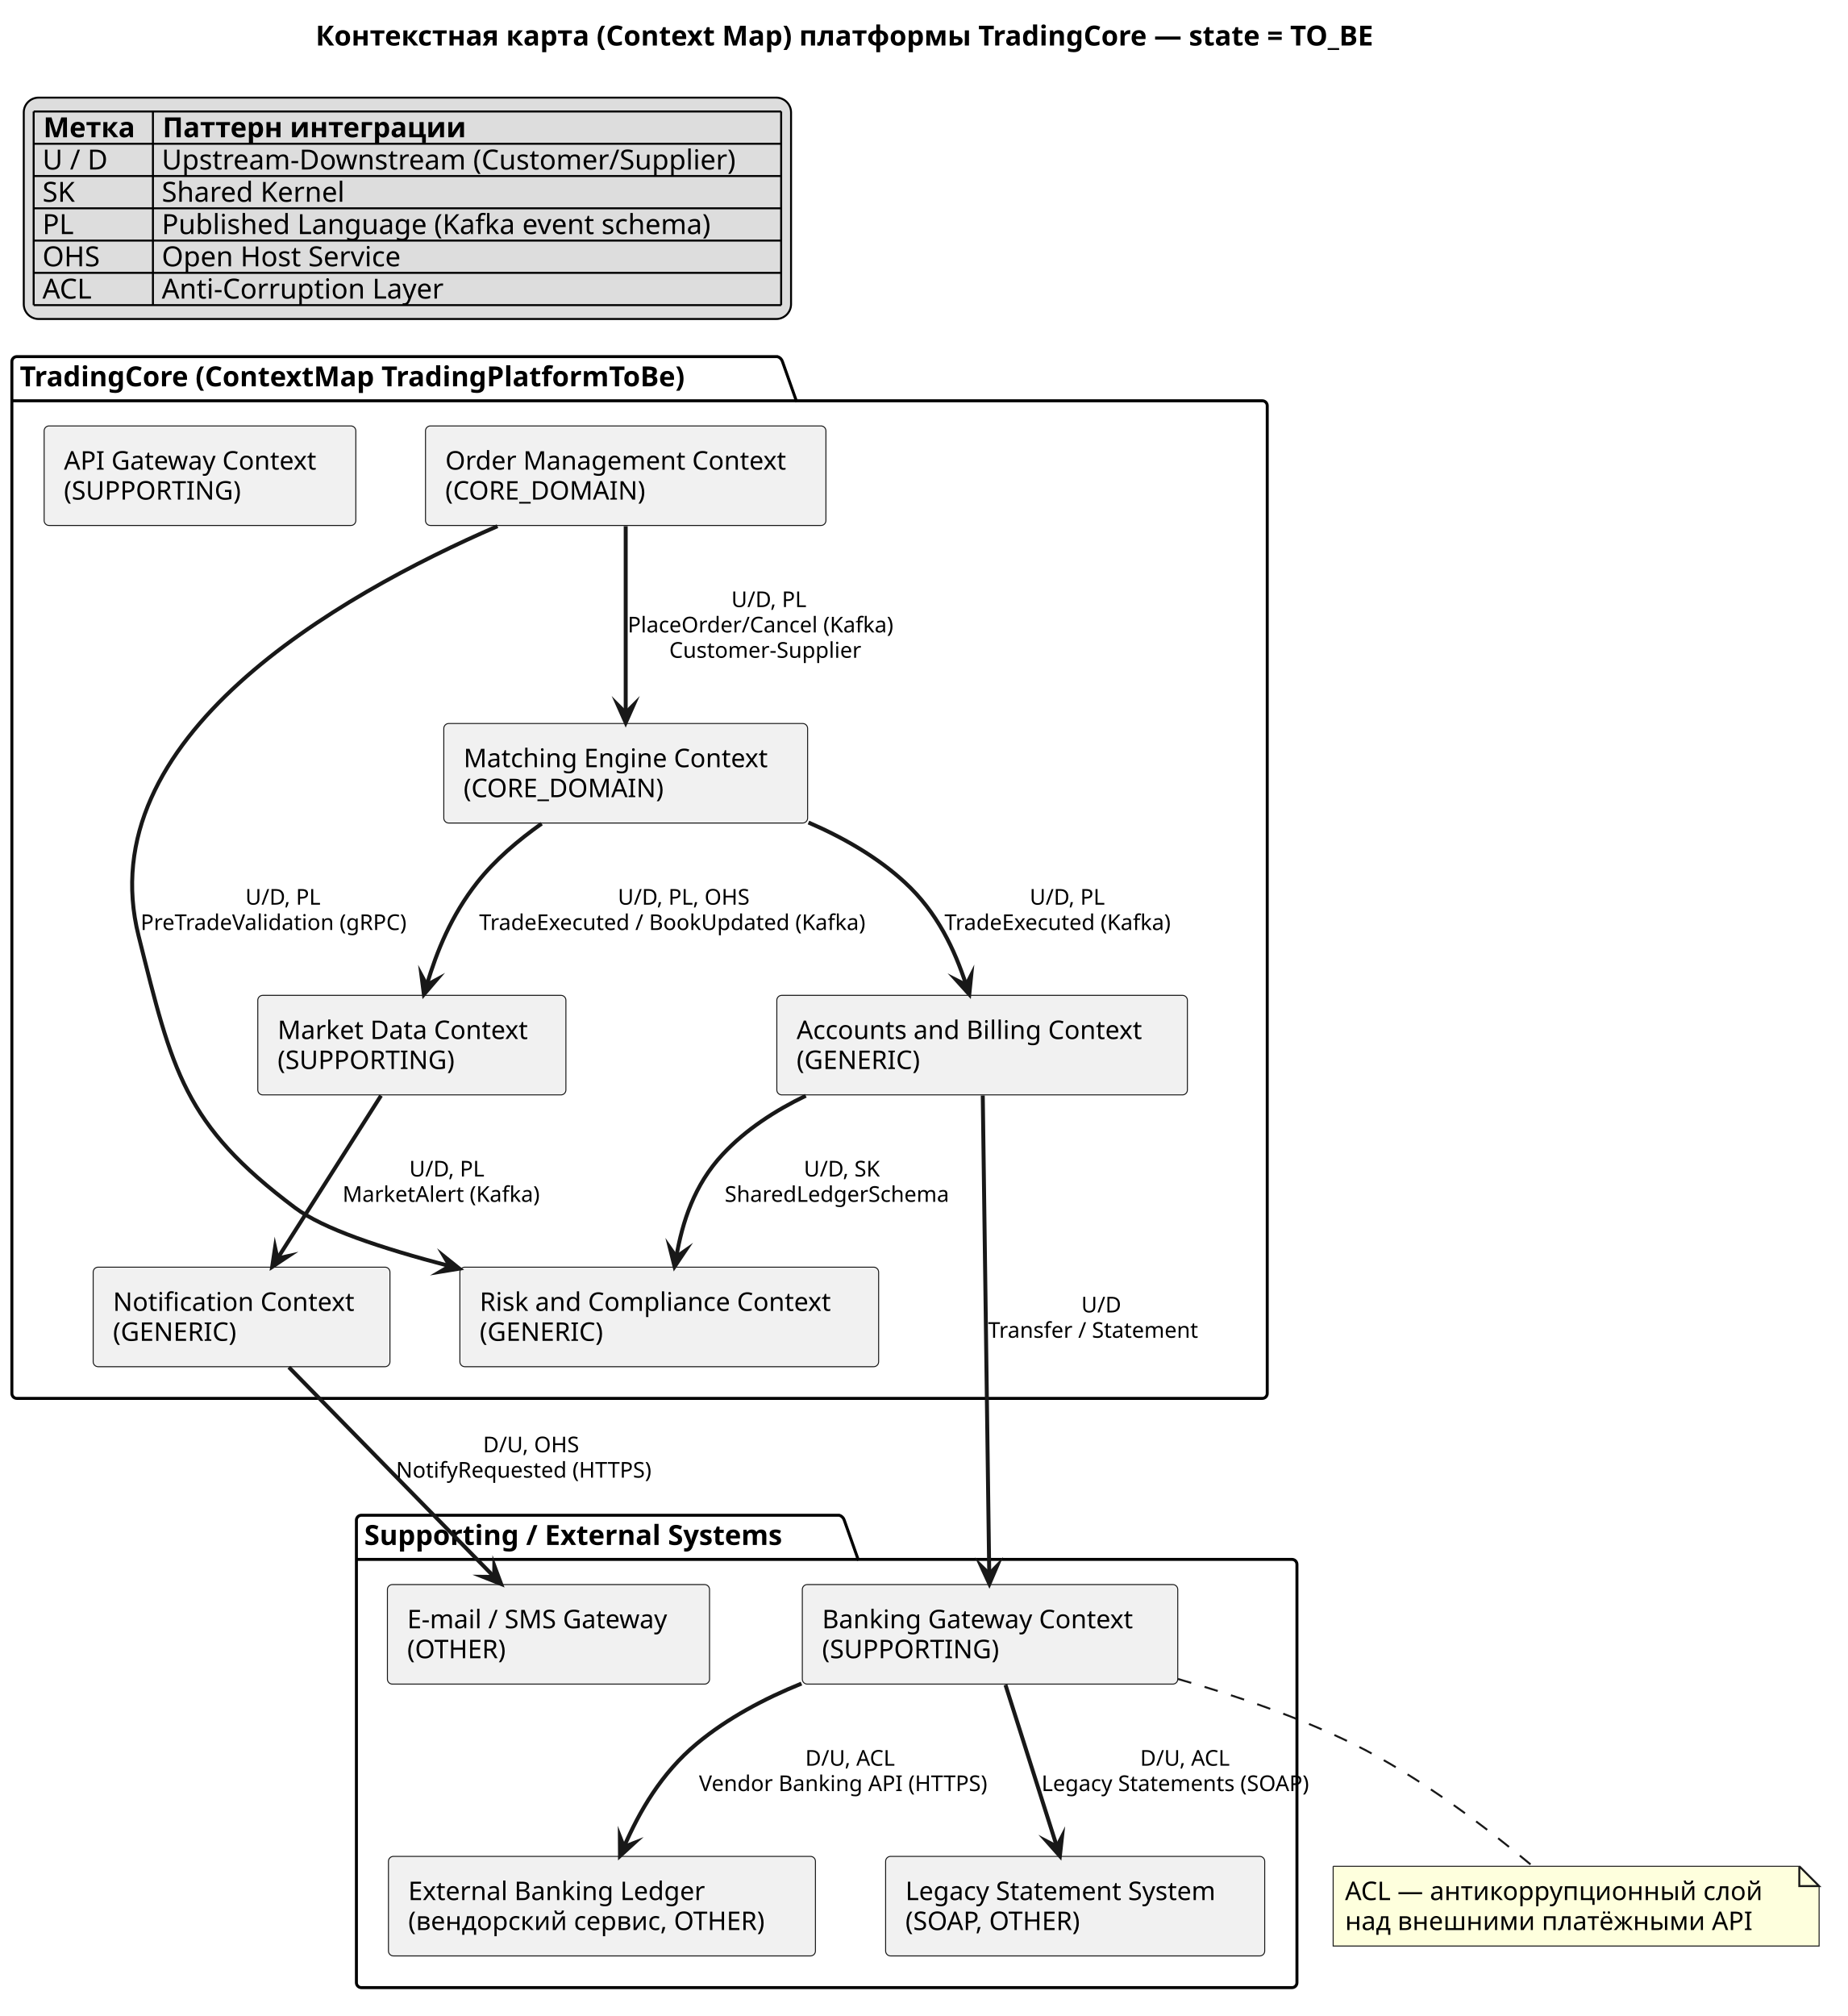
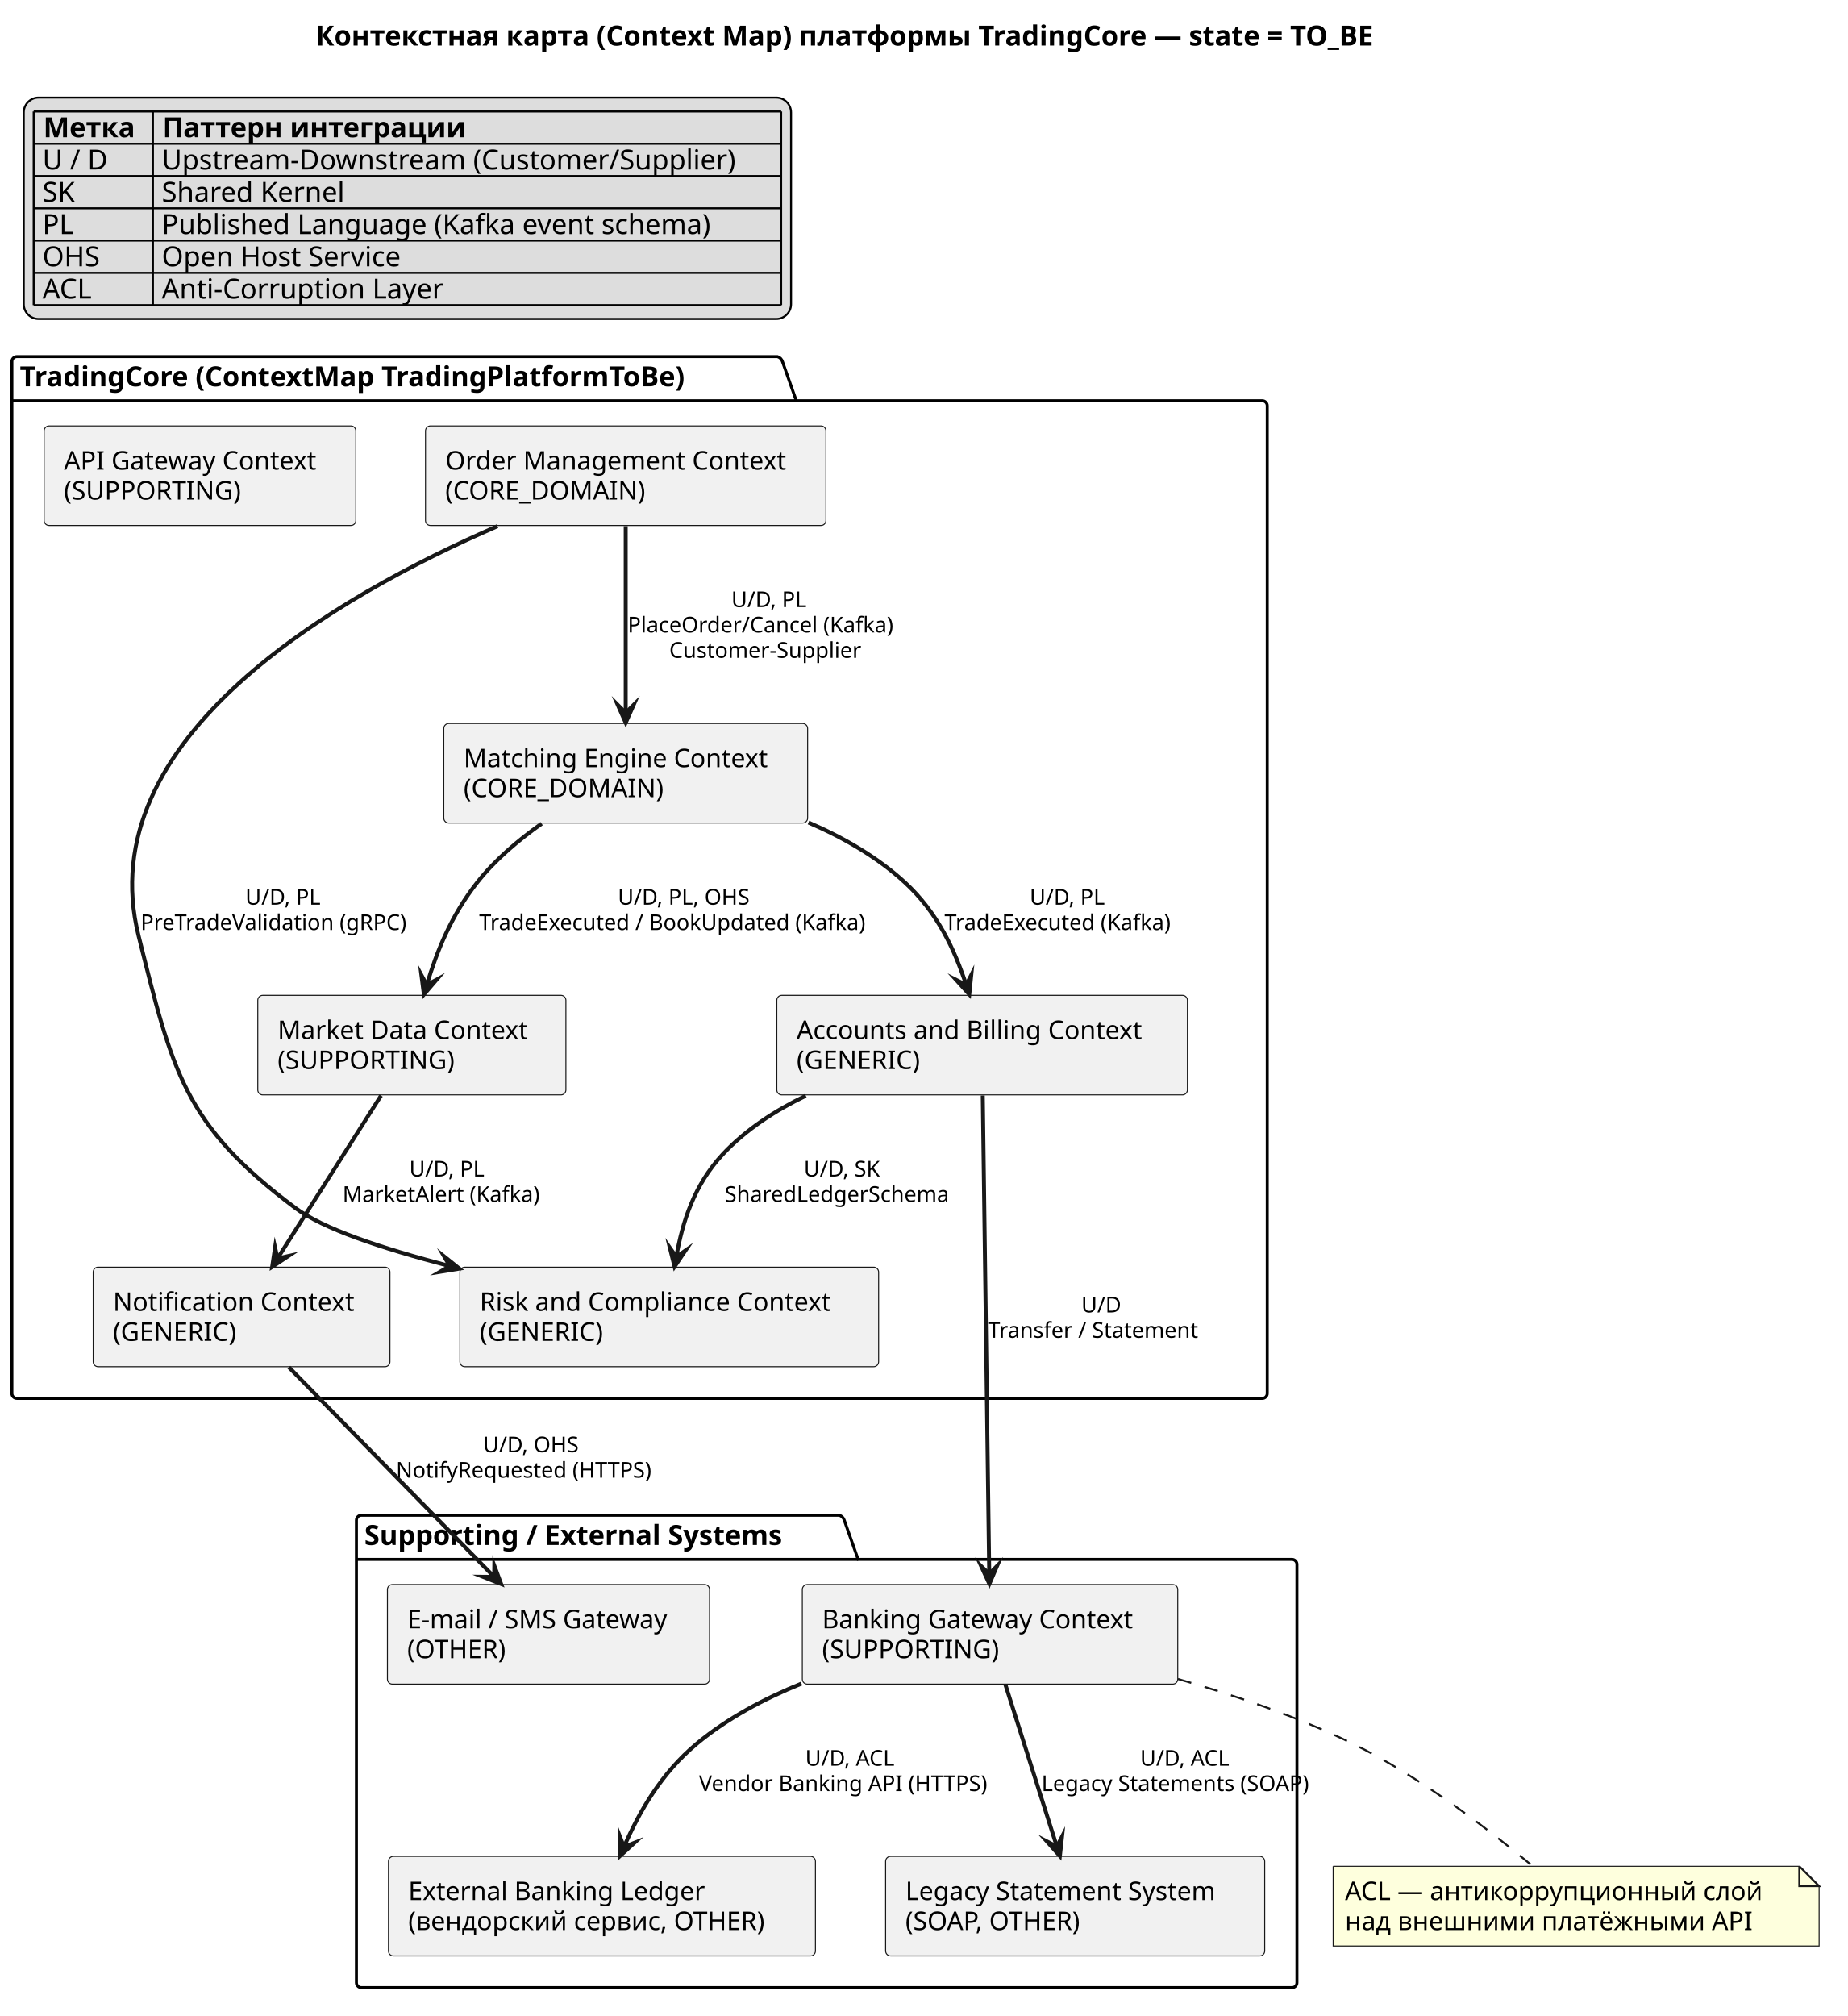
<svg xmlns="http://www.w3.org/2000/svg" version="1.1" data-diagram-type="DESCRIPTION" style="width:933px;height:1018px;background:#FFFFFF;" width="933px" height="1018px" viewBox="0 0 933 1018" zoomAndPan="magnify" preserveAspectRatio="none" contentStyleType="text/css">
  <defs />
  <g font-family="sans-serif" lengthAdjust="spacing">
    <g class="title" data-source-line="1">
      <text x="159.389" y="22.995" fill="#000" font-size="14" textLength="607.934" font-weight="700">Контекстная карта (Context Map) платформы TradingCore — state = TO_BE</text>
    </g>
    <g class="legend" data-source-line="7">
      <rect x="12" y="49.297" width="387.508" height="111.781" fill="#DDD" style="stroke:#000;stroke-width:1;" rx="7.5" ry="7.5" />
      <text x="21.874" y="69.292" fill="#000" font-size="14" textLength="50.49" font-weight="700">Метка</text>
      <text x="82.112" y="69.292" fill="#000" font-size="14" textLength="165.327" font-weight="700">Паттерн интеграции</text>
      <text x="21.45" y="85.589" fill="#000" font-size="14" textLength="34.645">U / D</text>
      <text x="81.688" y="85.589" fill="#000" font-size="14" textLength="308.369">Upstream-Downstream (Customer/Supplier)</text>
      <text x="21.45" y="101.886" fill="#000" font-size="14" textLength="18.067">SK</text>
      <text x="81.688" y="101.886" fill="#000" font-size="14" textLength="98.971">Shared Kernel</text>
      <text x="21.45" y="118.183" fill="#000" font-size="14" textLength="16.242">PL</text>
      <text x="81.688" y="118.183" fill="#000" font-size="14" textLength="299.407">Published Language (Kafka event schema)</text>
      <text x="21.45" y="134.479" fill="#000" font-size="14" textLength="30.434">OHS</text>
      <text x="81.688" y="134.479" fill="#000" font-size="14" textLength="129.91">Open Host Service</text>
      <text x="21.45" y="150.776" fill="#000" font-size="14" textLength="27.152">ACL</text>
      <text x="81.688" y="150.776" fill="#000" font-size="14" textLength="150.794">Anti-Corruption Layer</text>
      <line x1="17" y1="56.297" x2="394.508" y2="56.297" style="stroke:#000;stroke-width:1;" />
      <line x1="17" y1="72.594" x2="394.508" y2="72.594" style="stroke:#000;stroke-width:1;" />
      <line x1="17" y1="88.891" x2="394.508" y2="88.891" style="stroke:#000;stroke-width:1;" />
      <line x1="17" y1="105.188" x2="394.508" y2="105.188" style="stroke:#000;stroke-width:1;" />
      <line x1="17" y1="121.484" x2="394.508" y2="121.484" style="stroke:#000;stroke-width:1;" />
      <line x1="17" y1="137.781" x2="394.508" y2="137.781" style="stroke:#000;stroke-width:1;" />
      <line x1="17" y1="154.078" x2="394.508" y2="154.078" style="stroke:#000;stroke-width:1;" />
      <line x1="17" y1="56.297" x2="17" y2="154.078" style="stroke:#000;stroke-width:1;" />
      <line x1="77.238" y1="56.297" x2="77.238" y2="154.078" style="stroke:#000;stroke-width:1;" />
      <line x1="394.508" y1="56.297" x2="394.508" y2="154.078" style="stroke:#000;stroke-width:1;" />
    </g>
    <g class="cluster" data-qualified-name="TradingCore .ContextMap TradingPlatformToBe." id="ent0001" data-source-line="16">
      <path d="M8.5,180.078 L392.661,180.078 A3.75,3.75 0 0 1 395.161,182.578 L402.161,202.375 L637.5,202.375 A2.5,2.5 0 0 1 640,204.875 L640,703.638 A2.5,2.5 0 0 1 637.5,706.138 L8.5,706.138 A2.5,2.5 0 0 1 6,703.638 L6,182.578 A2.5,2.5 0 0 1 8.5,180.078" style="stroke:#000;stroke-width:1.5;" fill="none" />
      <line x1="6" y1="202.375" x2="402.161" y2="202.375" style="stroke:#000;stroke-width:1.5;" />
      <text x="10" y="195.073" fill="#000" font-size="14" textLength="383.161" font-weight="700">TradingCore (ContextMap TradingPlatformToBe)</text>
    </g>
    <g class="cluster" data-qualified-name="Supporting . External Systems" id="ent0009" data-source-line="26">
      <path d="M182.5,765.138 L423.879,765.138 A3.75,3.75 0 0 1 426.379,767.638 L433.379,787.435 L652.5,787.435 A2.5,2.5 0 0 1 655,789.935 L655,1001.168 A2.5,2.5 0 0 1 652.5,1003.668 L182.5,1003.668 A2.5,2.5 0 0 1 180,1001.168 L180,767.638 A2.5,2.5 0 0 1 182.5,765.138" style="stroke:#000;stroke-width:1.5;" fill="none" />
      <line x1="180" y1="787.435" x2="433.379" y2="787.435" style="stroke:#000;stroke-width:1.5;" />
      <text x="184" y="780.133" fill="#000" font-size="14" textLength="240.379" font-weight="700">Supporting / External Systems</text>
    </g>
    <g class="entity" data-qualified-name="TradingCore .ContextMap TradingPlatformToBe..gateway_ctx" id="ent0002" data-source-line="17">
      <rect x="22.29" y="215.078" width="157.414" height="50.266" fill="#F1F1F1" style="stroke:#181818;stroke-width:0.5;" rx="2.5" ry="2.5" />
      <text x="32.29" y="237.145" fill="#000" font-size="13" textLength="137.414">API Gateway Context</text>
      <text x="32.29" y="252.278" fill="#000" font-size="13" textLength="94.428">(SUPPORTING)</text>
    </g>
    <g class="entity" data-qualified-name="TradingCore .ContextMap TradingPlatformToBe..order_ctx" id="ent0003" data-source-line="18">
      <rect x="214.89" y="215.078" width="202.229" height="50.266" fill="#F1F1F1" style="stroke:#181818;stroke-width:0.5;" rx="2.5" ry="2.5" />
      <text x="224.89" y="237.145" fill="#000" font-size="13" textLength="182.229">Order Management Context</text>
      <text x="224.89" y="252.278" fill="#000" font-size="13" textLength="107.11">(CORE_DOMAIN)</text>
    </g>
    <g class="entity" data-qualified-name="TradingCore .ContextMap TradingPlatformToBe..matching_ctx" id="ent0004" data-source-line="19">
      <rect x="224.13" y="365.338" width="183.744" height="50.266" fill="#F1F1F1" style="stroke:#181818;stroke-width:0.5;" rx="2.5" ry="2.5" />
      <text x="234.13" y="387.405" fill="#000" font-size="13" textLength="163.744">Matching Engine Context</text>
      <text x="234.13" y="402.538" fill="#000" font-size="13" textLength="107.11">(CORE_DOMAIN)</text>
    </g>
    <g class="entity" data-qualified-name="TradingCore .ContextMap TradingPlatformToBe..md_ctx" id="ent0005" data-source-line="20">
      <rect x="130.19" y="502.608" width="155.611" height="50.266" fill="#F1F1F1" style="stroke:#181818;stroke-width:0.5;" rx="2.5" ry="2.5" />
      <text x="140.19" y="524.675" fill="#000" font-size="13" textLength="135.611">Market Data Context</text>
      <text x="140.19" y="539.808" fill="#000" font-size="13" textLength="94.428">(SUPPORTING)</text>
    </g>
    <g class="entity" data-qualified-name="TradingCore .ContextMap TradingPlatformToBe..accounts_ctx" id="ent0006" data-source-line="21">
      <rect x="392.32" y="502.608" width="207.357" height="50.266" fill="#F1F1F1" style="stroke:#181818;stroke-width:0.5;" rx="2.5" ry="2.5" />
      <text x="402.32" y="524.675" fill="#000" font-size="13" textLength="187.357">Accounts and Billing Context</text>
      <text x="402.32" y="539.808" fill="#000" font-size="13" textLength="68.313">(GENERIC)</text>
    </g>
    <g class="entity" data-qualified-name="TradingCore .ContextMap TradingPlatformToBe..risk_ctx" id="ent0007" data-source-line="22">
      <rect x="232.26" y="639.868" width="211.477" height="50.266" fill="#F1F1F1" style="stroke:#181818;stroke-width:0.5;" rx="2.5" ry="2.5" />
      <text x="242.26" y="661.935" fill="#000" font-size="13" textLength="191.477">Risk and Compliance Context</text>
      <text x="242.26" y="677.068" fill="#000" font-size="13" textLength="68.313">(GENERIC)</text>
    </g>
    <g class="entity" data-qualified-name="TradingCore .ContextMap TradingPlatformToBe..notify_ctx" id="ent0008" data-source-line="23">
      <rect x="47.06" y="639.868" width="149.879" height="50.266" fill="#F1F1F1" style="stroke:#181818;stroke-width:0.5;" rx="2.5" ry="2.5" />
      <text x="57.06" y="661.935" fill="#000" font-size="13" textLength="129.879">Notification Context</text>
      <text x="57.06" y="677.068" fill="#000" font-size="13" textLength="68.313">(GENERIC)</text>
    </g>
    <g class="entity" data-qualified-name="Supporting . External Systems.banking_ctx" id="ent0010" data-source-line="27">
      <rect x="405.2" y="800.138" width="189.603" height="50.266" fill="#F1F1F1" style="stroke:#181818;stroke-width:0.5;" rx="2.5" ry="2.5" />
      <text x="415.2" y="822.205" fill="#000" font-size="13" textLength="169.603">Banking Gateway Context</text>
      <text x="415.2" y="837.338" fill="#000" font-size="13" textLength="94.428">(SUPPORTING)</text>
    </g>
    <g class="entity" data-qualified-name="Supporting . External Systems.ledger_ctx" id="ent0011" data-source-line="28">
      <rect x="196.18" y="937.398" width="215.641" height="50.266" fill="#F1F1F1" style="stroke:#181818;stroke-width:0.5;" rx="2.5" ry="2.5" />
      <text x="206.18" y="959.465" fill="#000" font-size="13" textLength="160.272">External Banking Ledger</text>
      <text x="206.18" y="974.598" fill="#000" font-size="13" textLength="195.641">(вендорский сервис, OTHER)</text>
    </g>
    <g class="entity" data-qualified-name="Supporting . External Systems.legacy_ctx" id="ent0012" data-source-line="29">
      <rect x="447.27" y="937.398" width="191.45" height="50.266" fill="#F1F1F1" style="stroke:#181818;stroke-width:0.5;" rx="2.5" ry="2.5" />
      <text x="457.27" y="959.465" fill="#000" font-size="13" textLength="171.45">Legacy Statement System</text>
      <text x="457.27" y="974.598" fill="#000" font-size="13" textLength="98.82">(SOAP, OTHER)</text>
    </g>
    <g class="entity" data-qualified-name="Supporting . External Systems.email_ctx" id="ent0013" data-source-line="30">
      <rect x="195.66" y="800.138" width="162.683" height="50.266" fill="#F1F1F1" style="stroke:#181818;stroke-width:0.5;" rx="2.5" ry="2.5" />
      <text x="205.66" y="822.205" fill="#000" font-size="13" textLength="142.683">E-mail / SMS Gateway</text>
      <text x="205.66" y="837.338" fill="#000" font-size="13" textLength="55.339">(OTHER)</text>
    </g>
    <g class="entity" data-qualified-name="GMN24" id="ent0025" data-source-line="46">
      <path d="M673.29,942.398 L673.29,982.664 L918.711,982.664 L918.711,952.398 L908.711,942.398 L673.29,942.398" style="stroke:#181818;stroke-width:0.5;" fill="#FEFFDD" />
      <path d="M908.711,942.398 L908.711,952.398 L918.711,952.398 L908.711,942.398" style="stroke:#181818;stroke-width:1;" fill="#FEFFDD" />
      <text x="679.29" y="959.465" fill="#000" font-size="13" textLength="224.421">ACL — антикоррупционный слой</text>
      <text x="679.29" y="974.598" fill="#000" font-size="13" textLength="218.753">над внешними платёжными API</text>
    </g>
    <g class="link" data-entity-1="ent0003" data-entity-2="ent0004" id="lnk14" data-source-line="34" data-link-type="dependency">
      <path d="M316,265.688 C316,293.158 316,332.468 316,359.958" style="stroke:#181818;stroke-width:2;" fill="none" id="order_ctx-to-matching_ctx" />
      <polygon points="316,364.958,320,355.958,316,359.958,312,355.958,316,364.958" fill="#181818" style="stroke:#181818;stroke-width:2;stroke-linejoin:miter;stroke-miterlimit:10;" />
      <text x="369.352" y="306.549" fill="#000" font-size="11" textLength="39.982">U/D, PL</text>
      <text x="317" y="319.353" fill="#000" font-size="11" textLength="144.687">PlaceOrder/Cancel (Kafka)</text>
      <text x="337.982" y="332.158" fill="#000" font-size="11" textLength="102.722">Customer-Supplier</text>
    </g>
    <g class="link" data-entity-1="ent0003" data-entity-2="ent0007" id="lnk15" data-source-line="35" data-link-type="dependency">
      <path d="M251.24,265.698 C170.22,300.878 44.91,372.658 70,472.608 C87.14,540.878 92.68,567.658 149,609.868 C163.17,620.488 192.054,630.129 227.164,639.339" style="stroke:#181818;stroke-width:2;" fill="none" id="order_ctx-to-risk_ctx" />
      <polygon points="232,640.608,224.309,634.455,227.164,639.339,222.28,642.194,232,640.608" fill="#181818" style="stroke:#181818;stroke-width:2;stroke-linejoin:miter;stroke-miterlimit:10;" />
      <text x="123.932" y="456.819" fill="#000" font-size="11" textLength="39.982">U/D, PL</text>
      <text x="71" y="469.623" fill="#000" font-size="11" textLength="145.847">PreTradeValidation (gRPC)</text>
    </g>
    <g class="link" data-entity-1="ent0004" data-entity-2="ent0005" id="lnk16" data-source-line="36" data-link-type="dependency">
      <path d="M273.55,415.898 C261.85,424.178 249.93,434.238 241,445.608 C227.85,462.348 220.642,480.248 215.522,497.378" style="stroke:#181818;stroke-width:2;" fill="none" id="matching_ctx-to-md_ctx" />
      <polygon points="214.09,502.168,220.5,494.691,215.522,497.378,212.835,492.4,214.09,502.168" fill="#181818" style="stroke:#181818;stroke-width:2;stroke-linejoin:miter;stroke-miterlimit:10;" />
      <text x="312.034" y="456.819" fill="#000" font-size="11" textLength="70.888">U/D, PL, OHS</text>
      <text x="242" y="469.623" fill="#000" font-size="11" textLength="210.955">TradeExecuted / BookUpdated (Kafka)</text>
    </g>
    <g class="link" data-entity-1="ent0004" data-entity-2="ent0006" id="lnk17" data-source-line="37" data-link-type="dependency">
      <path d="M408.3,415.338 C425.89,422.928 443.12,432.808 457,445.608 C473.43,460.748 482.124,479.536 487.964,497.376" style="stroke:#181818;stroke-width:2;" fill="none" id="matching_ctx-to-accounts_ctx" />
      <polygon points="489.52,502.128,490.522,492.33,487.964,497.376,482.919,494.819,489.52,502.128" fill="#181818" style="stroke:#181818;stroke-width:2;stroke-linejoin:miter;stroke-miterlimit:10;" />
      <text x="520.039" y="456.819" fill="#000" font-size="11" textLength="39.982">U/D, PL</text>
      <text x="477" y="469.623" fill="#000" font-size="11" textLength="126.06">TradeExecuted (Kafka)</text>
    </g>
    <g class="link" data-entity-1="ent0006" data-entity-2="ent0007" id="lnk18" data-source-line="38" data-link-type="dependency">
      <path d="M406.95,553.308 C391.43,560.788 376.58,570.448 365,582.868 C350.53,598.398 344.667,616.974 341.547,634.694" style="stroke:#181818;stroke-width:2;" fill="none" id="accounts_ctx-to-risk_ctx" />
      <polygon points="340.68,639.618,346.18,631.448,341.547,634.694,338.301,630.061,340.68,639.618" fill="#181818" style="stroke:#181818;stroke-width:2;stroke-linejoin:miter;stroke-miterlimit:10;" />
      <text x="405.964" y="594.079" fill="#000" font-size="11" textLength="41.417">U/D, SK</text>
      <text x="366" y="606.883" fill="#000" font-size="11" textLength="121.344">SharedLedgerSchema</text>
    </g>
    <g class="link" data-entity-1="ent0005" data-entity-2="ent0008" id="lnk19" data-source-line="39" data-link-type="dependency">
      <path d="M192.43,553.238 C176.84,577.748 155.682,611.018 140.142,635.468" style="stroke:#181818;stroke-width:2;" fill="none" id="md_ctx-to-notify_ctx" />
      <polygon points="137.46,639.688,145.663,634.238,140.142,635.468,138.912,629.947,137.46,639.688" fill="#181818" style="stroke:#181818;stroke-width:2;stroke-linejoin:miter;stroke-miterlimit:10;" />
      <text x="206.712" y="594.079" fill="#000" font-size="11" textLength="39.982">U/D, PL</text>
      <text x="173" y="606.883" fill="#000" font-size="11" textLength="107.406">MarketAlert (Kafka)</text>
    </g>
    <g class="link" data-entity-1="ent0006" data-entity-2="ent0010" id="lnk20" data-source-line="40" data-link-type="dependency">
      <path d="M496.33,553.178 C497.08,608.768 498.853,739.189 499.603,794.809" style="stroke:#181818;stroke-width:2;" fill="none" id="accounts_ctx-to-banking_ctx" />
      <polygon points="499.67,799.808,503.548,790.755,499.603,794.809,495.549,790.863,499.67,799.808" fill="#181818" style="stroke:#181818;stroke-width:2;stroke-linejoin:miter;stroke-miterlimit:10;" />
      <text x="546.102" y="662.719" fill="#000" font-size="11" textLength="20.228">U/D</text>
      <text x="499" y="675.523" fill="#000" font-size="11" textLength="114.431">Transfer / Statement</text>
    </g>
    <g class="link" data-entity-1="ent0010" data-entity-2="ent0011" id="lnk21" data-source-line="41" data-link-type="dependency">
      <path d="M404.78,850.138 C385.99,857.748 367.36,867.638 352,880.398 C333.88,895.468 322.963,914.677 315.123,932.607" style="stroke:#181818;stroke-width:2;" fill="none" id="banking_ctx-to-ledger_ctx" />
      <polygon points="313.12,937.188,320.391,930.544,315.123,932.607,313.061,927.339,313.12,937.188" fill="#181818" style="stroke:#181818;stroke-width:2;stroke-linejoin:miter;stroke-miterlimit:10;" />
-       <text x="406.692" y="891.609" fill="#000" font-size="11" textLength="48.555">D/U, ACL</text>
+       <text x="406.692" y="891.609" fill="#000" font-size="11" textLength="48.555">U/D, ACL</text>
      <text x="353" y="904.413" fill="#000" font-size="11" textLength="155.939">Vendor Banking API (HTTPS)</text>
    </g>
    <g class="link" data-entity-1="ent0010" data-entity-2="ent0012" id="lnk22" data-source-line="42" data-link-type="dependency">
      <path d="M507.79,850.768 C515.58,875.278 525.986,908.003 533.756,932.453" style="stroke:#181818;stroke-width:2;" fill="none" id="banking_ctx-to-legacy_ctx" />
      <polygon points="535.27,937.218,536.356,927.429,533.756,932.453,528.732,929.852,535.27,937.218" fill="#181818" style="stroke:#181818;stroke-width:2;stroke-linejoin:miter;stroke-miterlimit:10;" />
-       <text x="575.806" y="891.609" fill="#000" font-size="11" textLength="48.555">D/U, ACL</text>
+       <text x="575.806" y="891.609" fill="#000" font-size="11" textLength="48.555">U/D, ACL</text>
      <text x="526" y="904.413" fill="#000" font-size="11" textLength="148.167">Legacy Statements (SOAP)</text>
    </g>
    <g class="link" data-entity-1="ent0008" data-entity-2="ent0013" id="lnk23" data-source-line="43" data-link-type="dependency">
      <path d="M145.88,690.388 C175.01,720.128 220.451,766.536 249.591,796.286" style="stroke:#181818;stroke-width:2;" fill="none" id="notify_ctx-to-email_ctx" />
      <polygon points="253.09,799.858,249.65,790.63,249.591,796.286,243.935,796.228,253.09,799.858" fill="#181818" style="stroke:#181818;stroke-width:2;stroke-linejoin:miter;stroke-miterlimit:10;" />
-       <text x="243.954" y="733.349" fill="#000" font-size="11" textLength="51.133">D/U, OHS</text>
+       <text x="243.954" y="733.349" fill="#000" font-size="11" textLength="51.133">U/D, OHS</text>
      <text x="200" y="746.153" fill="#000" font-size="11" textLength="139.042">NotifyRequested (HTTPS)</text>
    </g>
    <g class="link" data-entity-1="ent0010" data-entity-2="ent0025" id="lnk26" data-source-line="46" data-link-type="association">
      <path d="M594.9,847.818 C623.95,856.128 655.47,866.928 683,880.398 C717.06,897.068 751.84,923.808 773.65,941.998" style="stroke:#181818;stroke-width:1;stroke-dasharray:7,7;" fill="none" id="banking_ctx-GMN24" />
    </g>
  </g>
</svg>
